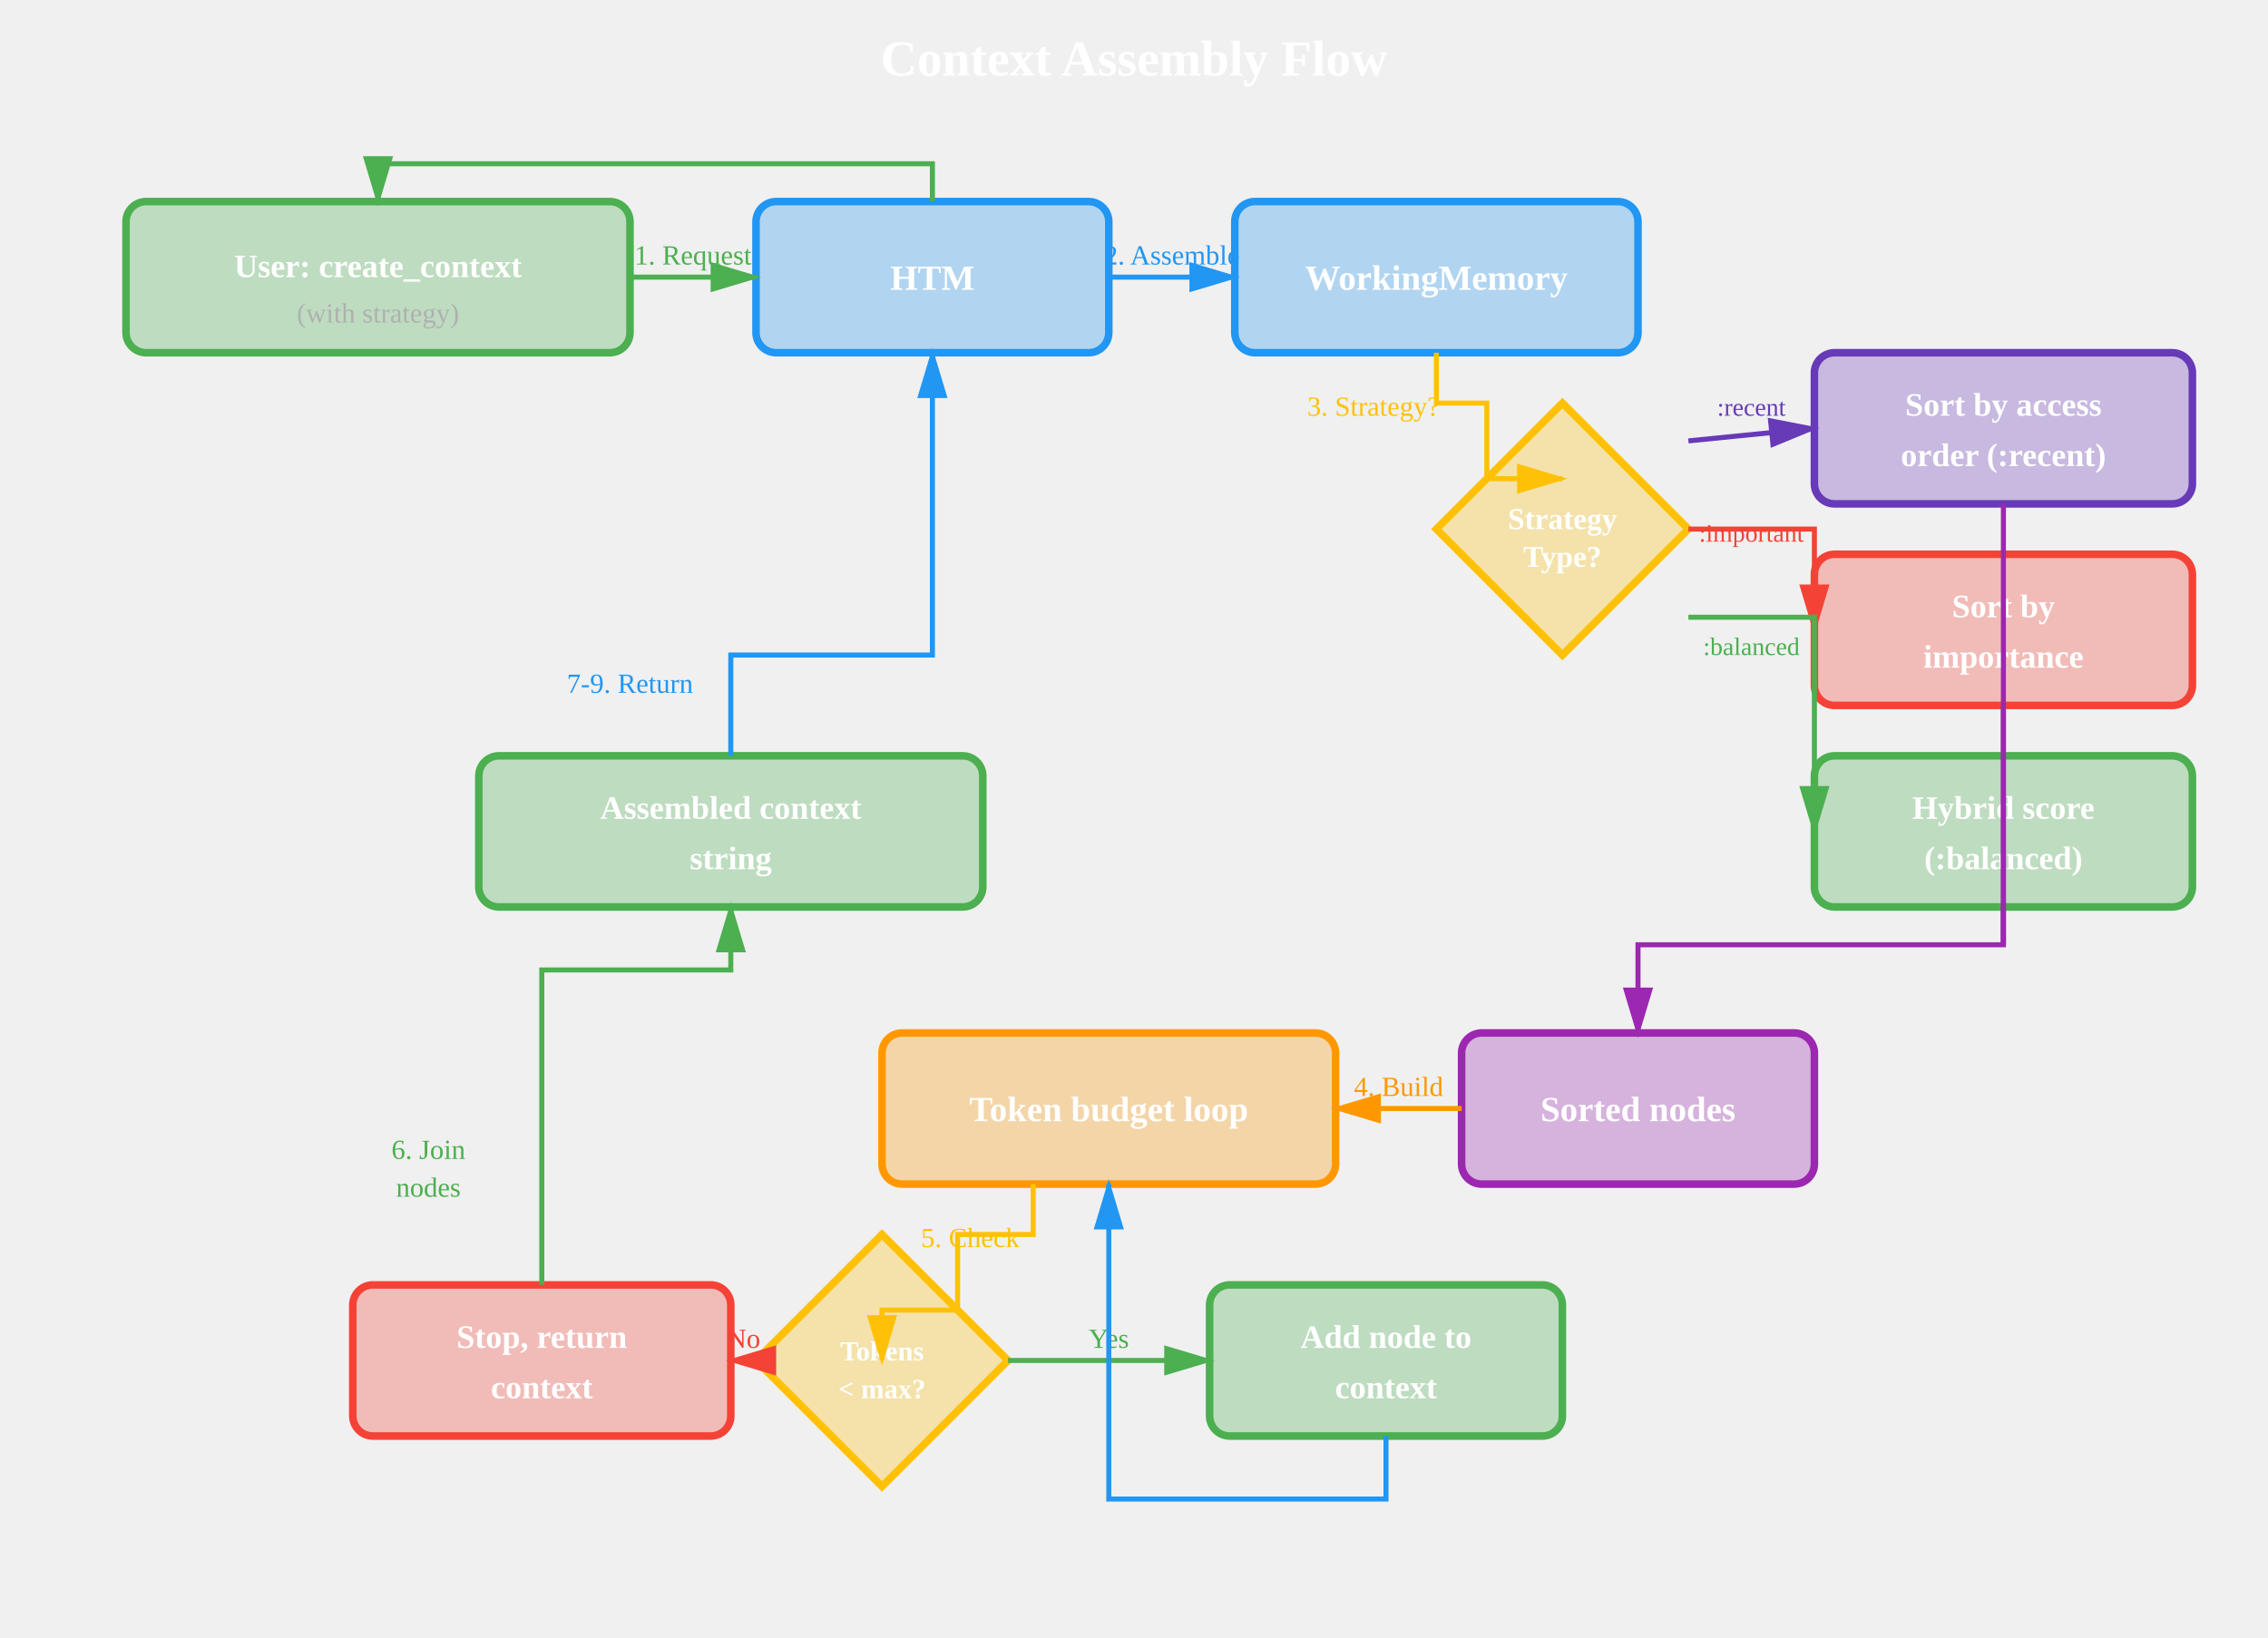
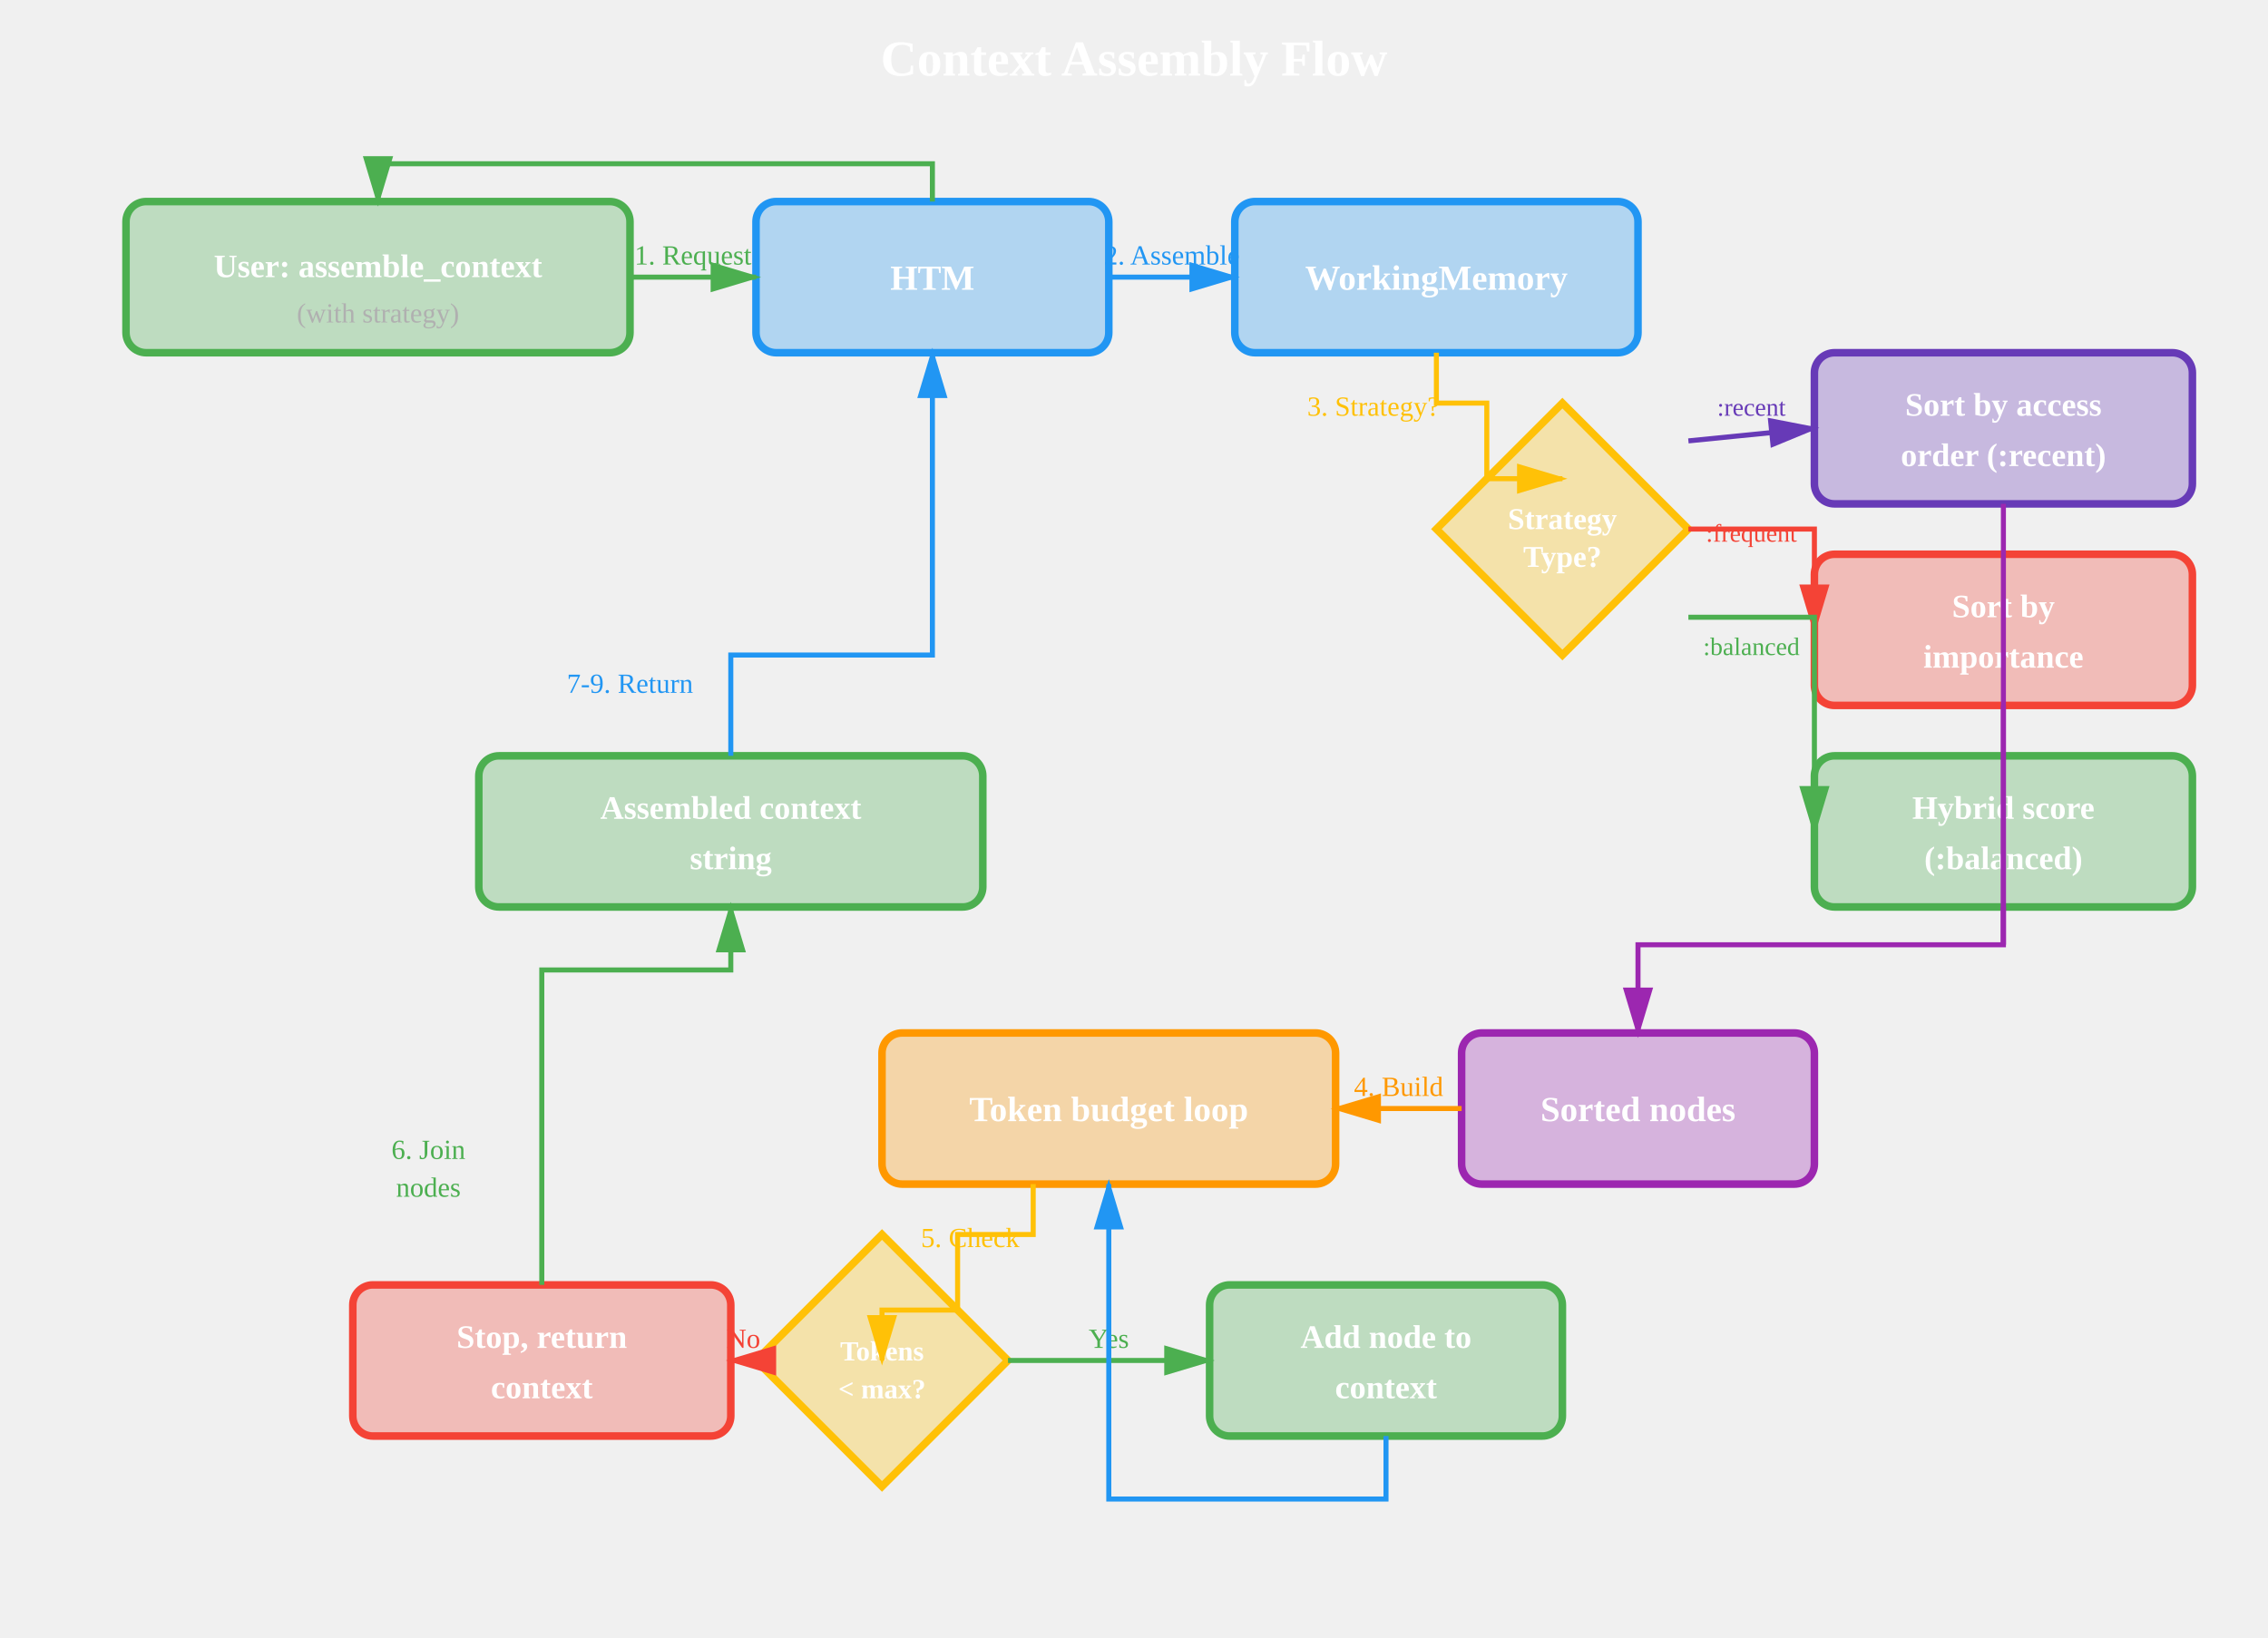
<svg xmlns="http://www.w3.org/2000/svg" viewBox="0 0 900 650" style="background: transparent;">
  <text x="450" y="30" text-anchor="middle" fill="#FFFFFF" font-size="20" font-weight="bold">Context Assembly Flow</text>
  <rect x="50" y="80" width="200" height="60" fill="rgba(76, 175, 80, 0.3)" stroke="#4CAF50" stroke-width="3" rx="8" />
-   <text x="150" y="110" text-anchor="middle" fill="#FFFFFF" font-size="13" font-weight="bold">User: create_context</text>
+   <text x="150" y="110" text-anchor="middle" fill="#FFFFFF" font-size="13" font-weight="bold">User: assemble_context</text>
  <text x="150" y="128" text-anchor="middle" fill="#B0B0B0" font-size="11">(with strategy)</text>
  <rect x="300" y="80" width="140" height="60" fill="rgba(33, 150, 243, 0.3)" stroke="#2196F3" stroke-width="3" rx="8" />
  <text x="370" y="115" text-anchor="middle" fill="#FFFFFF" font-size="14" font-weight="bold">HTM</text>
  <rect x="490" y="80" width="160" height="60" fill="rgba(33, 150, 243, 0.3)" stroke="#2196F3" stroke-width="3" rx="8" />
  <text x="570" y="115" text-anchor="middle" fill="#FFFFFF" font-size="14" font-weight="bold">WorkingMemory</text>
  <polygon points="570,210 620,160 670,210 620,260" fill="rgba(255, 193, 7, 0.3)" stroke="#FFC107" stroke-width="3" />
  <text x="620" y="210" text-anchor="middle" fill="#FFFFFF" font-size="12" font-weight="bold">Strategy</text>
  <text x="620" y="225" text-anchor="middle" fill="#FFFFFF" font-size="12" font-weight="bold">Type?</text>
  <rect x="720" y="140" width="150" height="60" fill="rgba(103, 58, 183, 0.3)" stroke="#673AB7" stroke-width="3" rx="8" />
  <text x="795" y="165" text-anchor="middle" fill="#FFFFFF" font-size="13" font-weight="bold">Sort by access</text>
  <text x="795" y="185" text-anchor="middle" fill="#FFFFFF" font-size="13" font-weight="bold">order (:recent)</text>
  <rect x="720" y="220" width="150" height="60" fill="rgba(244, 67, 54, 0.3)" stroke="#F44336" stroke-width="3" rx="8" />
  <text x="795" y="245" text-anchor="middle" fill="#FFFFFF" font-size="13" font-weight="bold">Sort by</text>
  <text x="795" y="265" text-anchor="middle" fill="#FFFFFF" font-size="13" font-weight="bold">importance</text>
  <rect x="720" y="300" width="150" height="60" fill="rgba(76, 175, 80, 0.3)" stroke="#4CAF50" stroke-width="3" rx="8" />
  <text x="795" y="325" text-anchor="middle" fill="#FFFFFF" font-size="13" font-weight="bold">Hybrid score</text>
  <text x="795" y="345" text-anchor="middle" fill="#FFFFFF" font-size="13" font-weight="bold">(:balanced)</text>
  <rect x="580" y="410" width="140" height="60" fill="rgba(156, 39, 176, 0.3)" stroke="#9C27B0" stroke-width="3" rx="8" />
  <text x="650" y="445" text-anchor="middle" fill="#FFFFFF" font-size="14" font-weight="bold">Sorted nodes</text>
  <rect x="350" y="410" width="180" height="60" fill="rgba(255, 152, 0, 0.3)" stroke="#FF9800" stroke-width="3" rx="8" />
  <text x="440" y="445" text-anchor="middle" fill="#FFFFFF" font-size="14" font-weight="bold">Token budget loop</text>
  <polygon points="300,540 350,490 400,540 350,590" fill="rgba(255, 193, 7, 0.3)" stroke="#FFC107" stroke-width="3" />
  <text x="350" y="540" text-anchor="middle" fill="#FFFFFF" font-size="11" font-weight="bold">Tokens</text>
  <text x="350" y="555" text-anchor="middle" fill="#FFFFFF" font-size="11" font-weight="bold">&lt; max?</text>
  <rect x="480" y="510" width="140" height="60" fill="rgba(76, 175, 80, 0.3)" stroke="#4CAF50" stroke-width="3" rx="8" />
  <text x="550" y="535" text-anchor="middle" fill="#FFFFFF" font-size="13" font-weight="bold">Add node to</text>
  <text x="550" y="555" text-anchor="middle" fill="#FFFFFF" font-size="13" font-weight="bold">context</text>
  <rect x="140" y="510" width="150" height="60" fill="rgba(244, 67, 54, 0.3)" stroke="#F44336" stroke-width="3" rx="8" />
  <text x="215" y="535" text-anchor="middle" fill="#FFFFFF" font-size="13" font-weight="bold">Stop, return</text>
  <text x="215" y="555" text-anchor="middle" fill="#FFFFFF" font-size="13" font-weight="bold">context</text>
  <rect x="190" y="300" width="200" height="60" fill="rgba(76, 175, 80, 0.3)" stroke="#4CAF50" stroke-width="3" rx="8" />
  <text x="290" y="325" text-anchor="middle" fill="#FFFFFF" font-size="13" font-weight="bold">Assembled context</text>
  <text x="290" y="345" text-anchor="middle" fill="#FFFFFF" font-size="13" font-weight="bold">string</text>
  <path d="M 250 110 L 300 110" stroke="#4CAF50" stroke-width="2" fill="none" marker-end="url(#arrowG)" />
  <text x="275" y="105" text-anchor="middle" fill="#4CAF50" font-size="11">1. Request</text>
  <path d="M 440 110 L 490 110" stroke="#2196F3" stroke-width="2" fill="none" marker-end="url(#arrowB)" />
  <text x="465" y="105" text-anchor="middle" fill="#2196F3" font-size="11">2. Assemble</text>
  <path d="M 570 140 L 570 160 L 590 160 L 590 190 L 620 190" stroke="#FFC107" stroke-width="2" fill="none" marker-end="url(#arrowY)" />
  <text x="545" y="165" text-anchor="middle" fill="#FFC107" font-size="11">3. Strategy?</text>
  <path d="M 670 175 L 720 170" stroke="#673AB7" stroke-width="2" fill="none" marker-end="url(#arrowP)" />
  <text x="695" y="165" text-anchor="middle" fill="#673AB7" font-size="10">:recent</text>
  <path d="M 670 210 L 720 210 L 720 250" stroke="#F44336" stroke-width="2" fill="none" marker-end="url(#arrowR)" />
-   <text x="695" y="215" text-anchor="middle" fill="#F44336" font-size="10">:important</text>
+   <text x="695" y="215" text-anchor="middle" fill="#F44336" font-size="10">:frequent</text>
  <path d="M 670 245 L 720 245 L 720 330" stroke="#4CAF50" stroke-width="2" fill="none" marker-end="url(#arrowG)" />
  <text x="695" y="260" text-anchor="middle" fill="#4CAF50" font-size="10">:balanced</text>
  <path d="M 795 200 L 795 375 L 650 375 L 650 410" stroke="#9C27B0" stroke-width="2" fill="none" marker-end="url(#arrowPu)" />
  <path d="M 795 280 L 795 375" stroke="#9C27B0" stroke-width="2" fill="none" />
  <path d="M 795 360 L 795 375" stroke="#9C27B0" stroke-width="2" fill="none" />
  <path d="M 580 440 L 530 440" stroke="#FF9800" stroke-width="2" fill="none" marker-end="url(#arrowO)" />
  <text x="555" y="435" text-anchor="middle" fill="#FF9800" font-size="11">4. Build</text>
  <path d="M 410 470 L 410 490 L 380 490 L 380 520 L 350 520 L 350 540" stroke="#FFC107" stroke-width="2" fill="none" marker-end="url(#arrowY)" />
  <text x="385" y="495" text-anchor="middle" fill="#FFC107" font-size="11">5. Check</text>
  <path d="M 400 540 L 480 540" stroke="#4CAF50" stroke-width="2" fill="none" marker-end="url(#arrowG)" />
  <text x="440" y="535" text-anchor="middle" fill="#4CAF50" font-size="11">Yes</text>
  <path d="M 550 570 L 550 595 L 440 595 L 440 470" stroke="#2196F3" stroke-width="2" fill="none" marker-end="url(#arrowB)" />
  <path d="M 300 540 L 290 540" stroke="#F44336" stroke-width="2" fill="none" marker-end="url(#arrowR)" />
  <text x="295" y="535" text-anchor="middle" fill="#F44336" font-size="11">No</text>
  <path d="M 215 510 L 215 385 L 290 385 L 290 360" stroke="#4CAF50" stroke-width="2" fill="none" marker-end="url(#arrowG)" />
  <text x="170" y="460" text-anchor="middle" fill="#4CAF50" font-size="11">6. Join</text>
  <text x="170" y="475" text-anchor="middle" fill="#4CAF50" font-size="11">nodes</text>
  <path d="M 290 300 L 290 260 L 370 260 L 370 140" stroke="#2196F3" stroke-width="2" fill="none" marker-end="url(#arrowB)" />
  <text x="250" y="275" text-anchor="middle" fill="#2196F3" font-size="11">7-9. Return</text>
  <path d="M 370 80 L 370 65 L 150 65 L 150 80" stroke="#4CAF50" stroke-width="2" fill="none" marker-end="url(#arrowG)" />
  <defs>
    <marker id="arrowG" markerWidth="10" markerHeight="10" refX="9" refY="3" orient="auto">
      <polygon points="0 0, 10 3, 0 6" fill="#4CAF50" />
    </marker>
    <marker id="arrowB" markerWidth="10" markerHeight="10" refX="9" refY="3" orient="auto">
      <polygon points="0 0, 10 3, 0 6" fill="#2196F3" />
    </marker>
    <marker id="arrowO" markerWidth="10" markerHeight="10" refX="9" refY="3" orient="auto">
      <polygon points="0 0, 10 3, 0 6" fill="#FF9800" />
    </marker>
    <marker id="arrowY" markerWidth="10" markerHeight="10" refX="9" refY="3" orient="auto">
      <polygon points="0 0, 10 3, 0 6" fill="#FFC107" />
    </marker>
    <marker id="arrowPu" markerWidth="10" markerHeight="10" refX="9" refY="3" orient="auto">
      <polygon points="0 0, 10 3, 0 6" fill="#9C27B0" />
    </marker>
    <marker id="arrowP" markerWidth="10" markerHeight="10" refX="9" refY="3" orient="auto">
      <polygon points="0 0, 10 3, 0 6" fill="#673AB7" />
    </marker>
    <marker id="arrowR" markerWidth="10" markerHeight="10" refX="9" refY="3" orient="auto">
      <polygon points="0 0, 10 3, 0 6" fill="#F44336" />
    </marker>
  </defs>
</svg>
